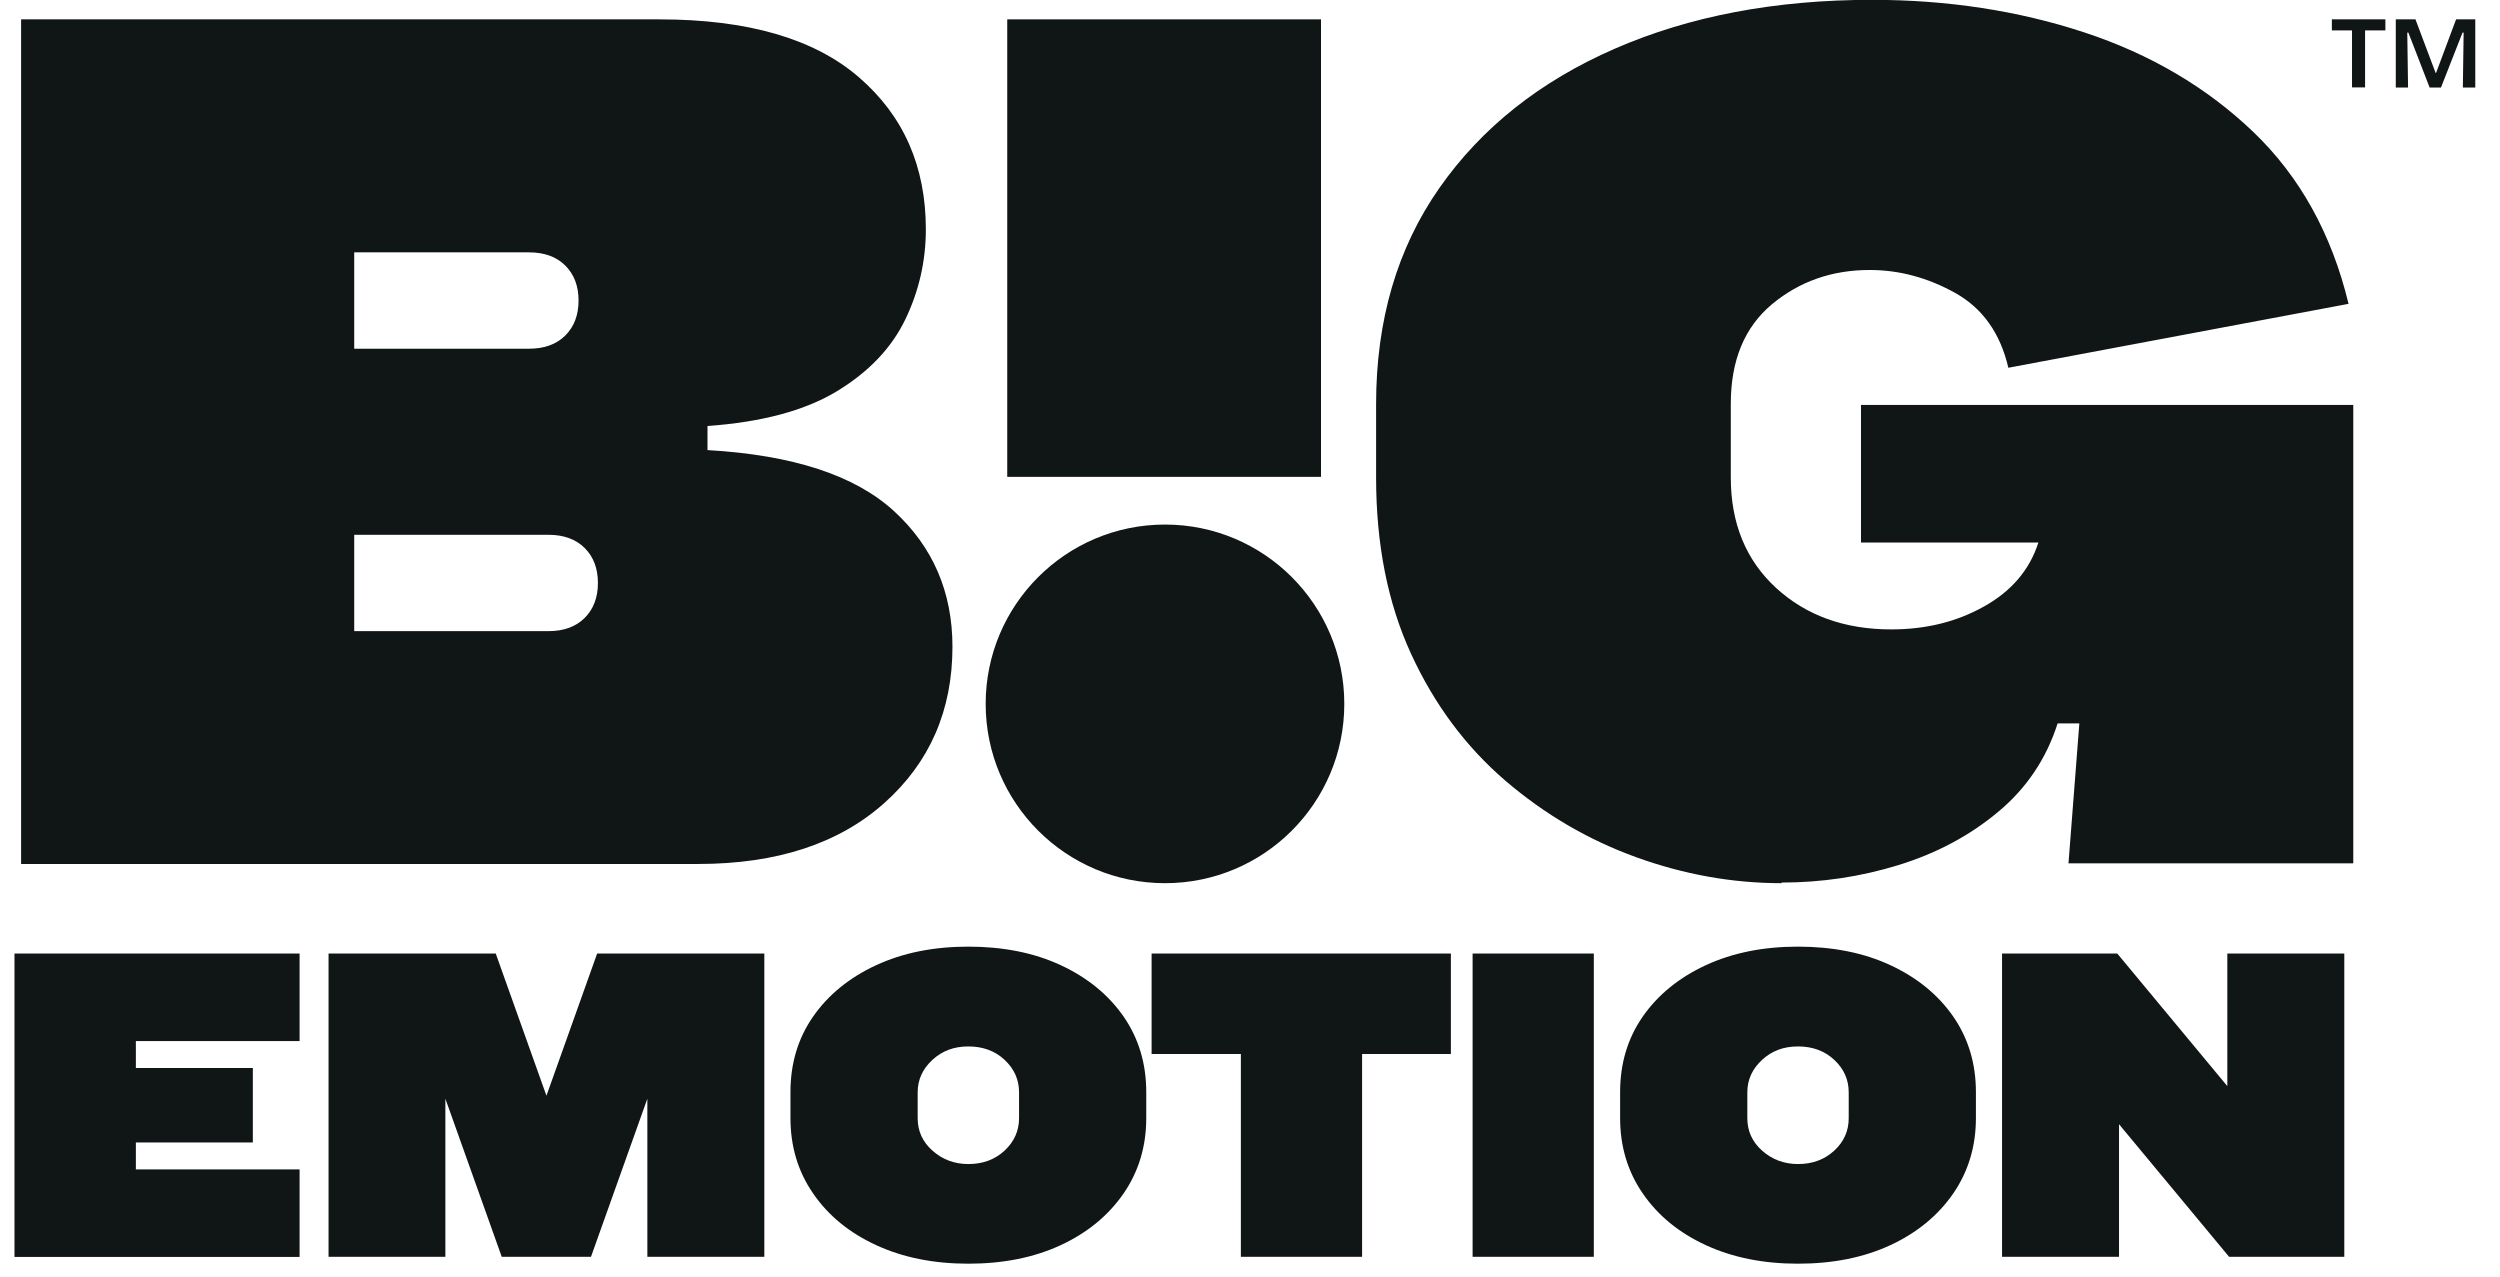
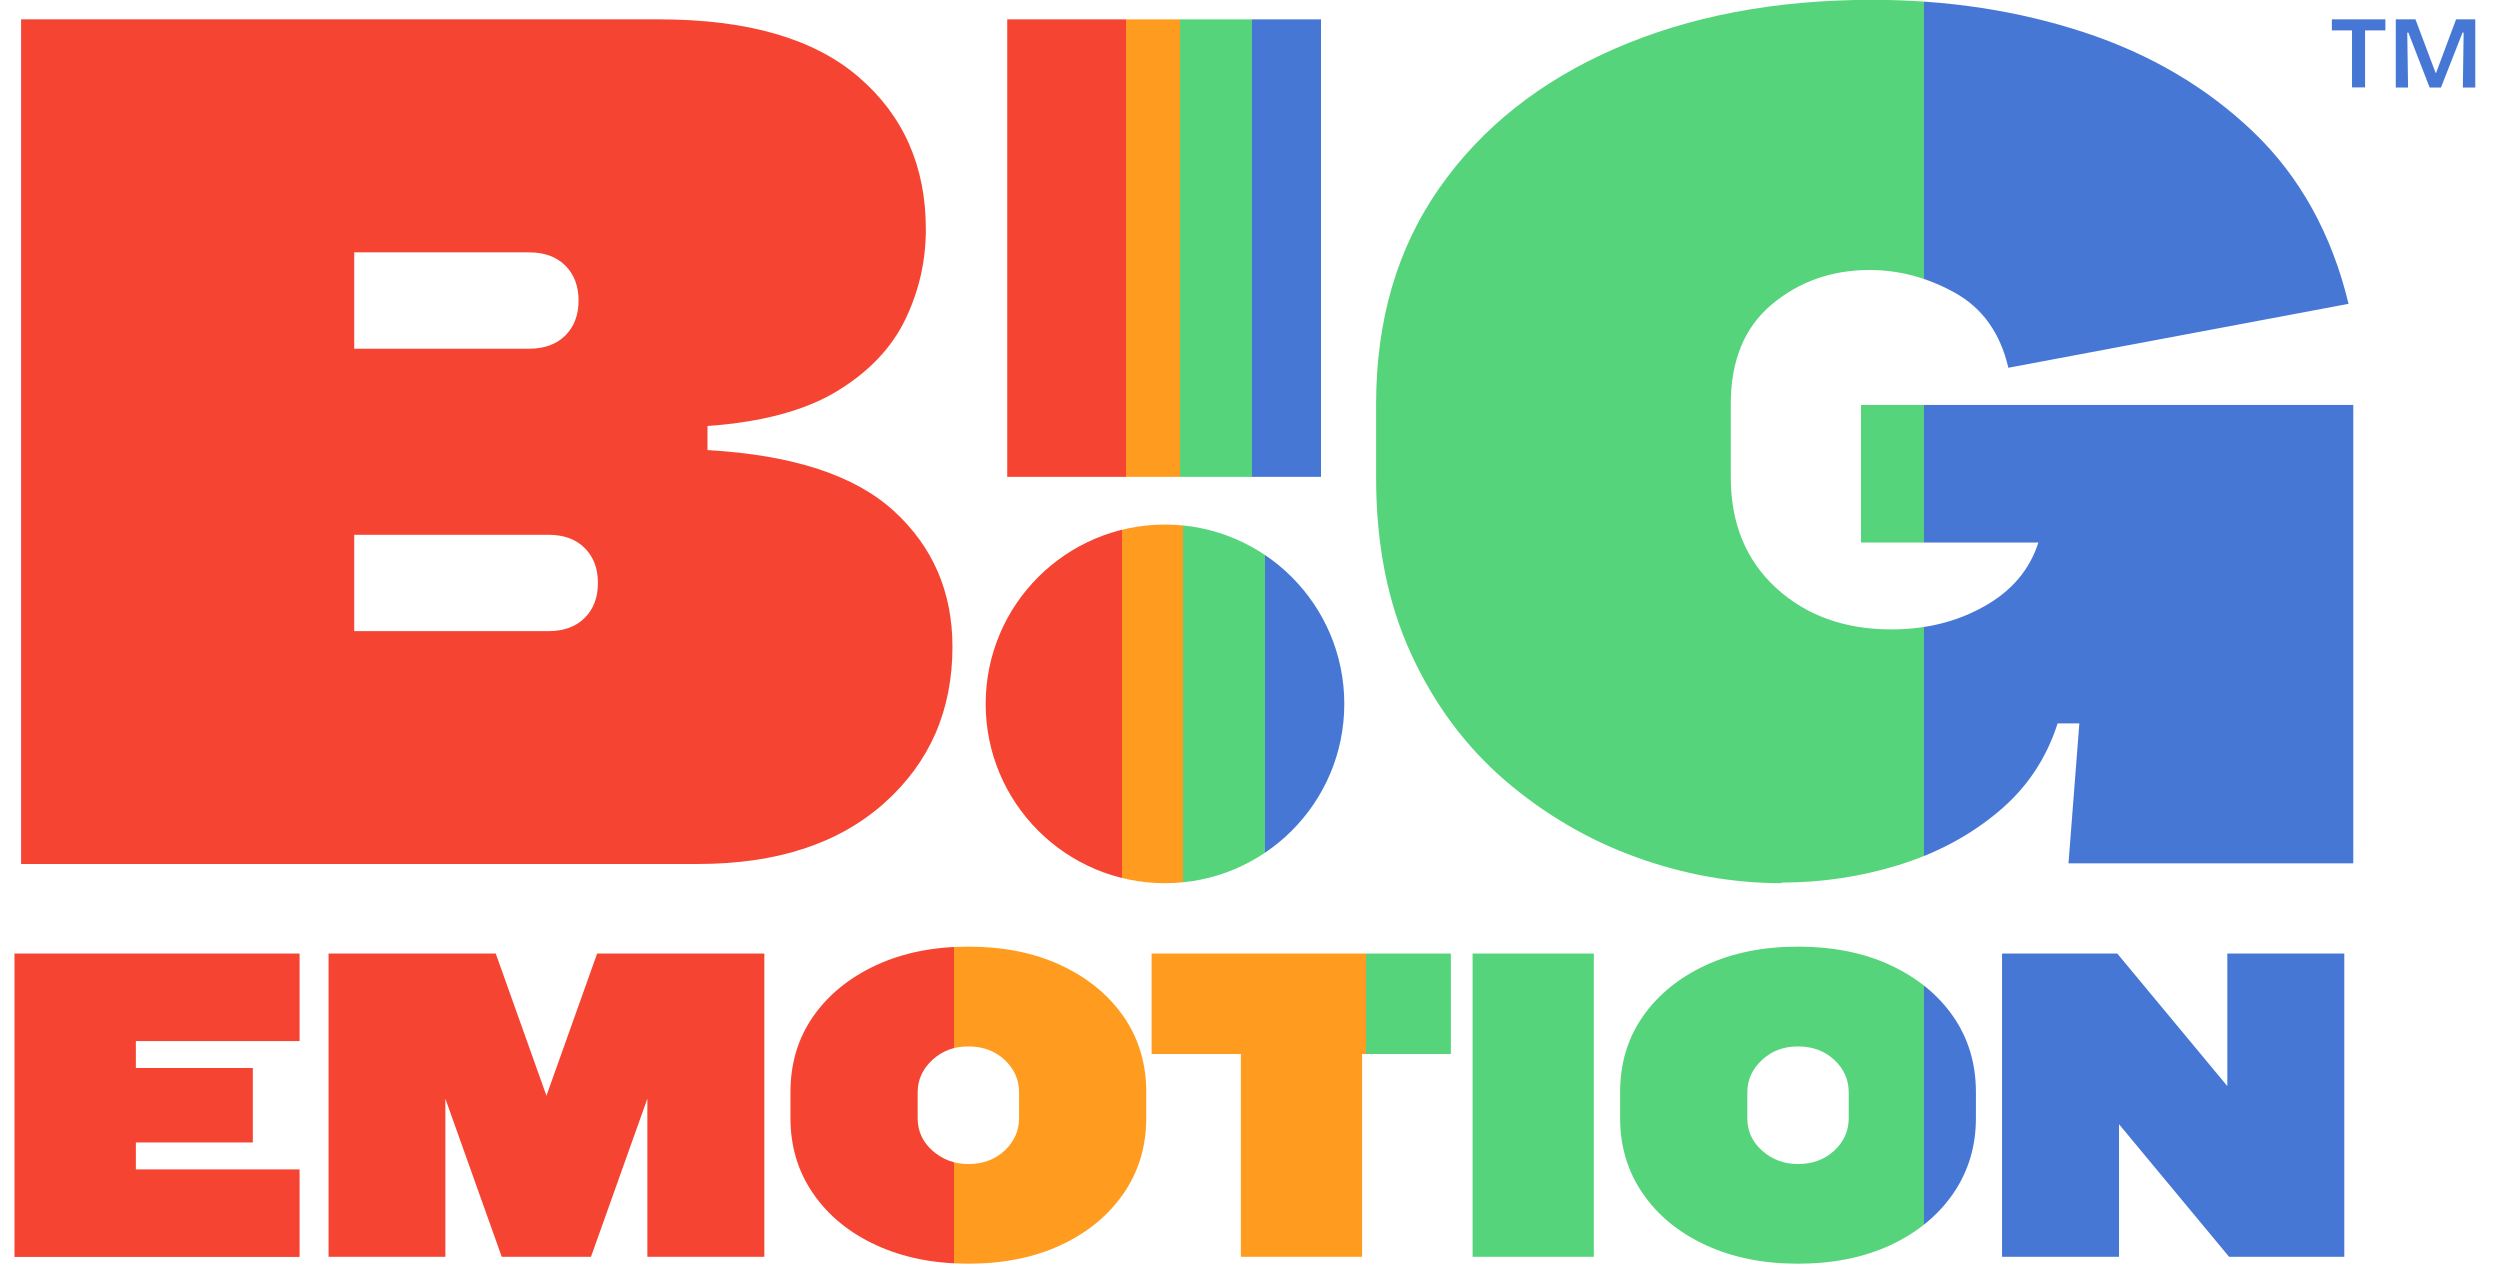
<svg xmlns="http://www.w3.org/2000/svg" version="1.1" viewBox="0 0 158.8 81.06">
  <defs>
+     <linearGradient id="ethniafrica-palette" x1="0" y1="0" x2="1" y2="0">
+       <stop offset="0" stop-color="#f54432" />
+       <stop offset=".38" stop-color="#f54432" />
+       <stop offset=".38" stop-color="#ff9c20" />
+       <stop offset=".55" stop-color="#ff9c20" />
+       <stop offset=".55" stop-color="#55d47b" />
+       <stop offset=".78" stop-color="#55d47b" />
+       <stop offset=".78" stop-color="#4677d5" />
+       <stop offset="1" stop-color="#4677d5" />
+     </linearGradient>
    <style>
      .mark {
-         fill: #101515;
+         fill: url(#ethniafrica-palette);
      }
    </style>
  </defs>
  <path class="mark" d="M1.34,54.88V1.23h40.54c5.62,0,9.85,1.23,12.68,3.68,2.84,2.45,4.25,5.67,4.25,9.66,0,1.99-.43,3.9-1.3,5.71-.87,1.81-2.31,3.33-4.33,4.56-2.02,1.23-4.76,1.97-8.24,2.22v1.53c5.42.31,9.36,1.6,11.84,3.87,2.48,2.27,3.72,5.15,3.72,8.62,0,4.04-1.44,7.35-4.33,9.93-2.89,2.58-6.83,3.87-11.84,3.87H1.34ZM22.5,22.15h11.11c.97,0,1.74-.28,2.3-.84.56-.56.84-1.3.84-2.22s-.28-1.66-.84-2.22c-.56-.56-1.33-.84-2.3-.84h-11.11v6.13ZM22.5,40.09h12.34c.97,0,1.74-.28,2.3-.84.56-.56.84-1.3.84-2.22s-.28-1.66-.84-2.22c-.56-.56-1.33-.84-2.3-.84h-12.34v6.13ZM113.17,56.1c-3.12,0-6.2-.55-9.24-1.65-3.04-1.1-5.81-2.72-8.32-4.87-2.5-2.15-4.5-4.83-5.98-8.05-1.48-3.22-2.22-6.95-2.22-11.19v-4.68c0-5.31,1.34-9.89,4.02-13.72,2.68-3.83,6.4-6.78,11.15-8.85,4.75-2.07,10.19-3.1,16.33-3.1,4.8,0,9.3.69,13.49,2.07,4.19,1.38,7.77,3.49,10.73,6.32,2.96,2.84,4.98,6.48,6.05,10.92l-21.61,4.06c-.51-2.2-1.64-3.78-3.37-4.75-1.74-.97-3.55-1.46-5.44-1.46-2.4,0-4.47.73-6.21,2.18-1.74,1.46-2.61,3.56-2.61,6.32v4.68c0,2.91.96,5.25,2.87,7.01,1.92,1.76,4.36,2.64,7.32,2.64,2.2,0,4.16-.48,5.9-1.46,1.74-.97,2.89-2.32,3.45-4.06h-11.27v-8.74h31.27v29.12h-18.09l.69-8.89h-1.38c-.72,2.25-1.98,4.13-3.79,5.63-1.81,1.51-3.92,2.63-6.32,3.37-2.4.74-4.88,1.11-7.43,1.11ZM149.4,1.23h-1.28v.7h1.28v3.62h.83V1.93h1.29v-.7h-2.12ZM156.01,1.23l-1.27,3.4h-.03l-1.28-3.4h-1.25v4.33h.78l-.05-3.49h.07l1.35,3.49h.72l1.37-3.49h.07l-.05,3.49h.79V1.23h-1.2ZM.92,79.83v-19.26h18.11v5.56h-10.4v1.71h7.43v4.73h-7.43v1.71h10.4v5.56H.92ZM20.87,79.83v-19.26h10.62l3.22,9.03,3.22-9.03h10.62v19.26h-7.43v-10.04l-3.58,10.04h-5.67l-3.58-10.04v10.04h-7.43ZM61.51,80.27c-2.2,0-4.15-.39-5.86-1.18s-3.04-1.88-4-3.28c-.96-1.39-1.44-2.99-1.44-4.79v-1.65c0-1.82.48-3.42,1.44-4.8.96-1.38,2.3-2.47,4-3.26,1.71-.79,3.66-1.18,5.86-1.18s4.18.39,5.87,1.18c1.7.79,3.03,1.88,3.99,3.26.96,1.39,1.44,2.99,1.44,4.8v1.65c0,1.8-.48,3.39-1.44,4.79-.96,1.39-2.29,2.49-3.99,3.28-1.7.79-3.66,1.18-5.87,1.18ZM61.51,73.94c.92,0,1.68-.28,2.3-.85.61-.57.92-1.26.92-2.06v-1.65c0-.81-.31-1.49-.92-2.06-.61-.57-1.38-.85-2.3-.85s-1.66.28-2.28.85-.94,1.26-.94,2.06v1.65c0,.81.31,1.5.94,2.06s1.39.85,2.28.85ZM78.82,79.83v-12.88h-5.67v-6.38h19.01v6.38h-5.64v12.88h-7.7ZM93.54,79.83v-19.26h7.7v19.26h-7.7ZM114.21,80.27c-2.2,0-4.15-.39-5.86-1.18-1.71-.79-3.04-1.88-4-3.28-.96-1.39-1.44-2.99-1.44-4.79v-1.65c0-1.82.48-3.42,1.44-4.8.96-1.38,2.3-2.47,4-3.26,1.71-.79,3.66-1.18,5.86-1.18s4.18.39,5.87,1.18c1.7.79,3.03,1.88,3.99,3.26.96,1.39,1.44,2.99,1.44,4.8v1.65c0,1.8-.48,3.39-1.44,4.79-.96,1.39-2.29,2.49-3.99,3.28-1.7.79-3.66,1.18-5.87,1.18ZM114.21,73.94c.92,0,1.68-.28,2.3-.85s.92-1.26.92-2.06v-1.65c0-.81-.31-1.49-.92-2.06s-1.38-.85-2.3-.85-1.66.28-2.28.85-.94,1.26-.94,2.06v1.65c0,.81.31,1.5.94,2.06s1.39.85,2.28.85ZM127.17,79.83v-19.26h7.32l6.99,8.42v-8.42h7.43v19.26h-7.32l-6.99-8.42v8.42h-7.43Z" />
  <g>
    <rect class="mark" x="63.98" y="1.23" width="19.93" height="29.06" />
    <circle class="mark" cx="74" cy="44.71" r="11.39" />
  </g>
</svg>
